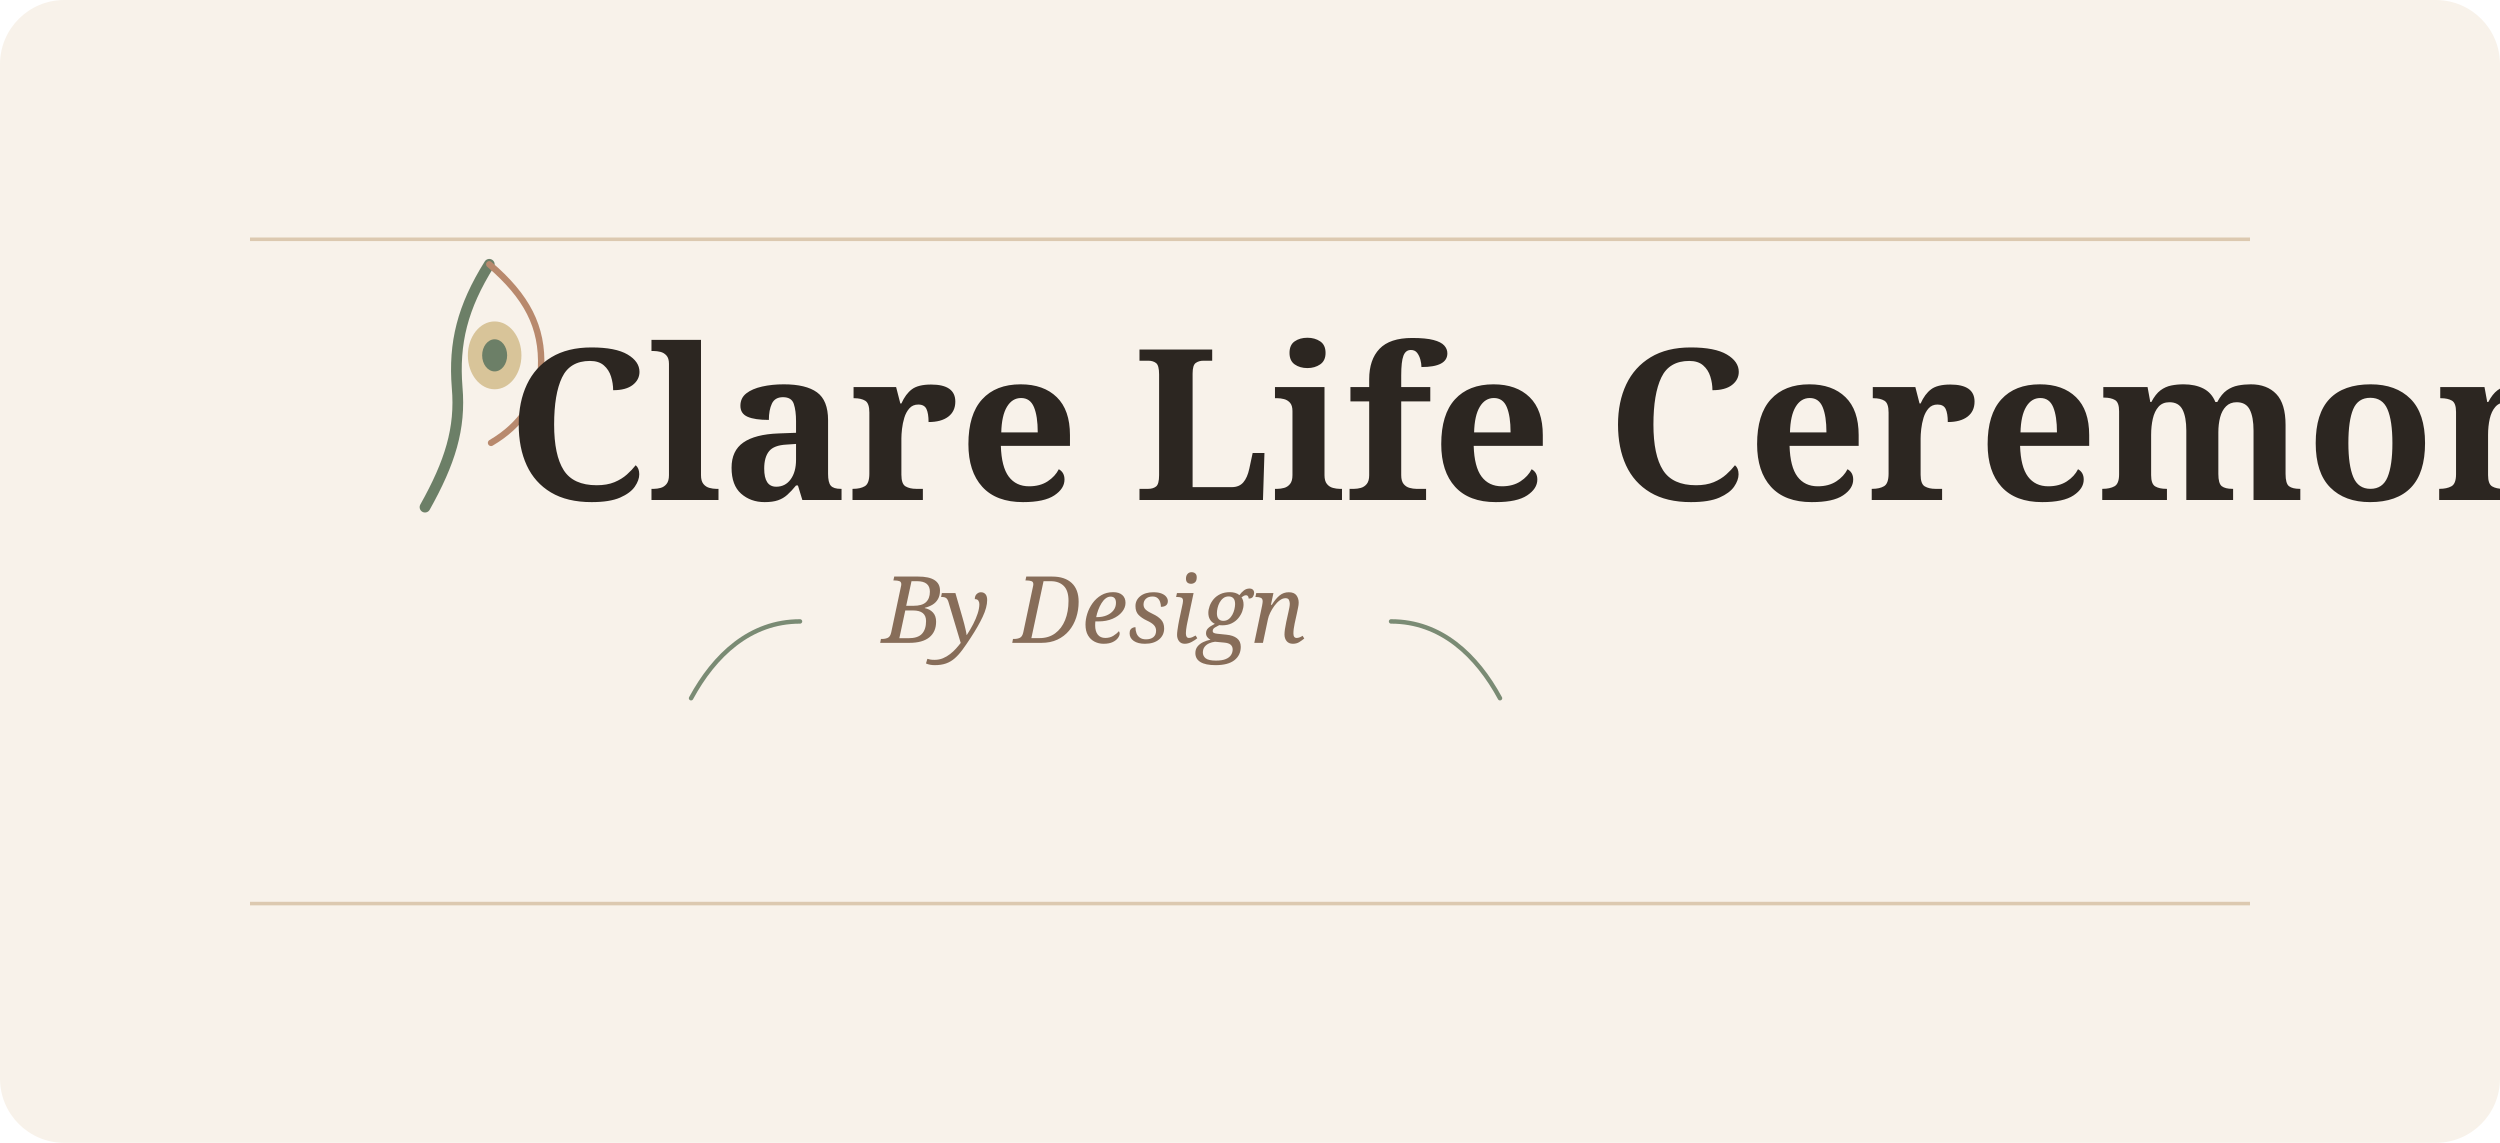
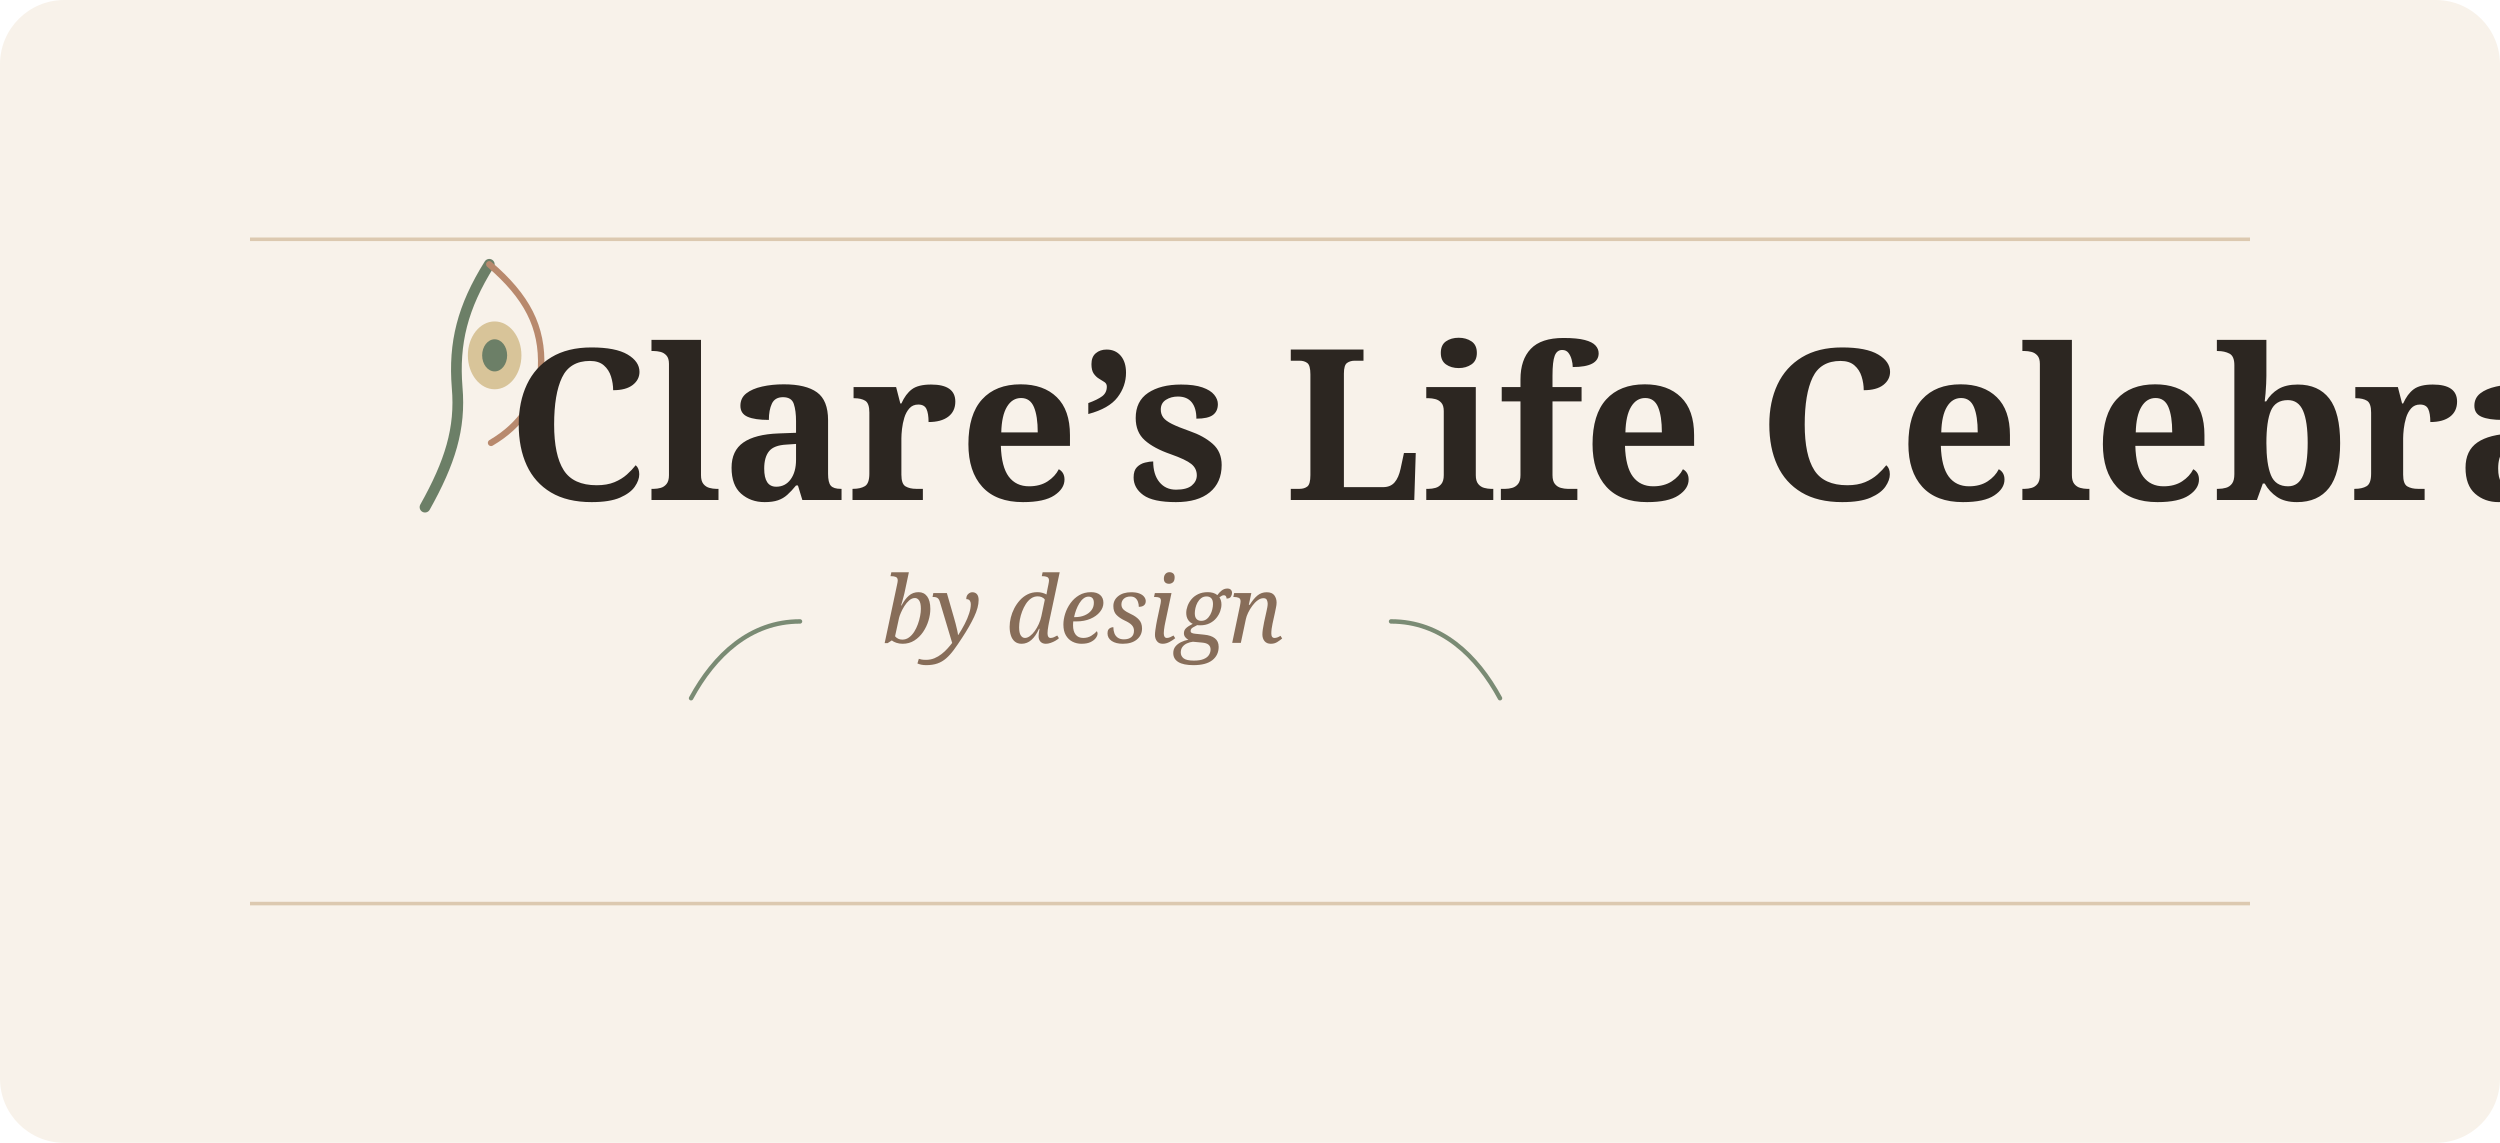
<svg xmlns="http://www.w3.org/2000/svg" viewBox="0 0 1400 640" role="img" aria-labelledby="title desc">
  <rect width="1400" height="640" rx="36" fill="#f8f2ea" />
  <path d="M140 134h1120" stroke="#dcc9b0" stroke-width="2" />
  <path d="M140 506h1120" stroke="#dcc9b0" stroke-width="2" />
  <g transform="translate(140 138)">
    <path d="M134 10c-15 24-20 44-18 69 2 23-4 42-18 67" fill="none" stroke="#6c7f67" stroke-width="6" stroke-linecap="round" />
    <path d="M134 10c21 18 30 35 29 58-2 18-11 32-28 42" fill="none" stroke="#b8896d" stroke-width="3.6" stroke-linecap="round" />
    <ellipse cx="137" cy="61" rx="15" ry="19" fill="#c9ae74" opacity=".68" />
    <ellipse cx="137" cy="61" rx="7" ry="9" fill="#6c7f67" />
  </g>
-   <text x="284" y="280" fill="#2c2621" font-family="'Cormorant Garamond', serif" font-size="118" font-weight="600">Clare Life Ceremonies</text>
-   <text x="494" y="360" fill="#876d59" font-family="'Cormorant Garamond', serif" font-size="52" font-style="italic">By Design</text>
+   <text x="284" y="280" fill="#2c2621" font-family="'Cormorant Garamond', serif" font-size="118" font-weight="600">Clare’s Life Celebrations</text>
+   <text x="494" y="360" fill="#876d59" font-family="'Cormorant Garamond', serif" font-size="52" font-style="italic">by design</text>
  <path d="M448 348c-28 0-48 19-61 43" fill="none" stroke="#7a8b74" stroke-width="2.5" stroke-linecap="round" />
  <path d="M779 348c28 0 48 19 61 43" fill="none" stroke="#7a8b74" stroke-width="2.5" stroke-linecap="round" />
</svg>
